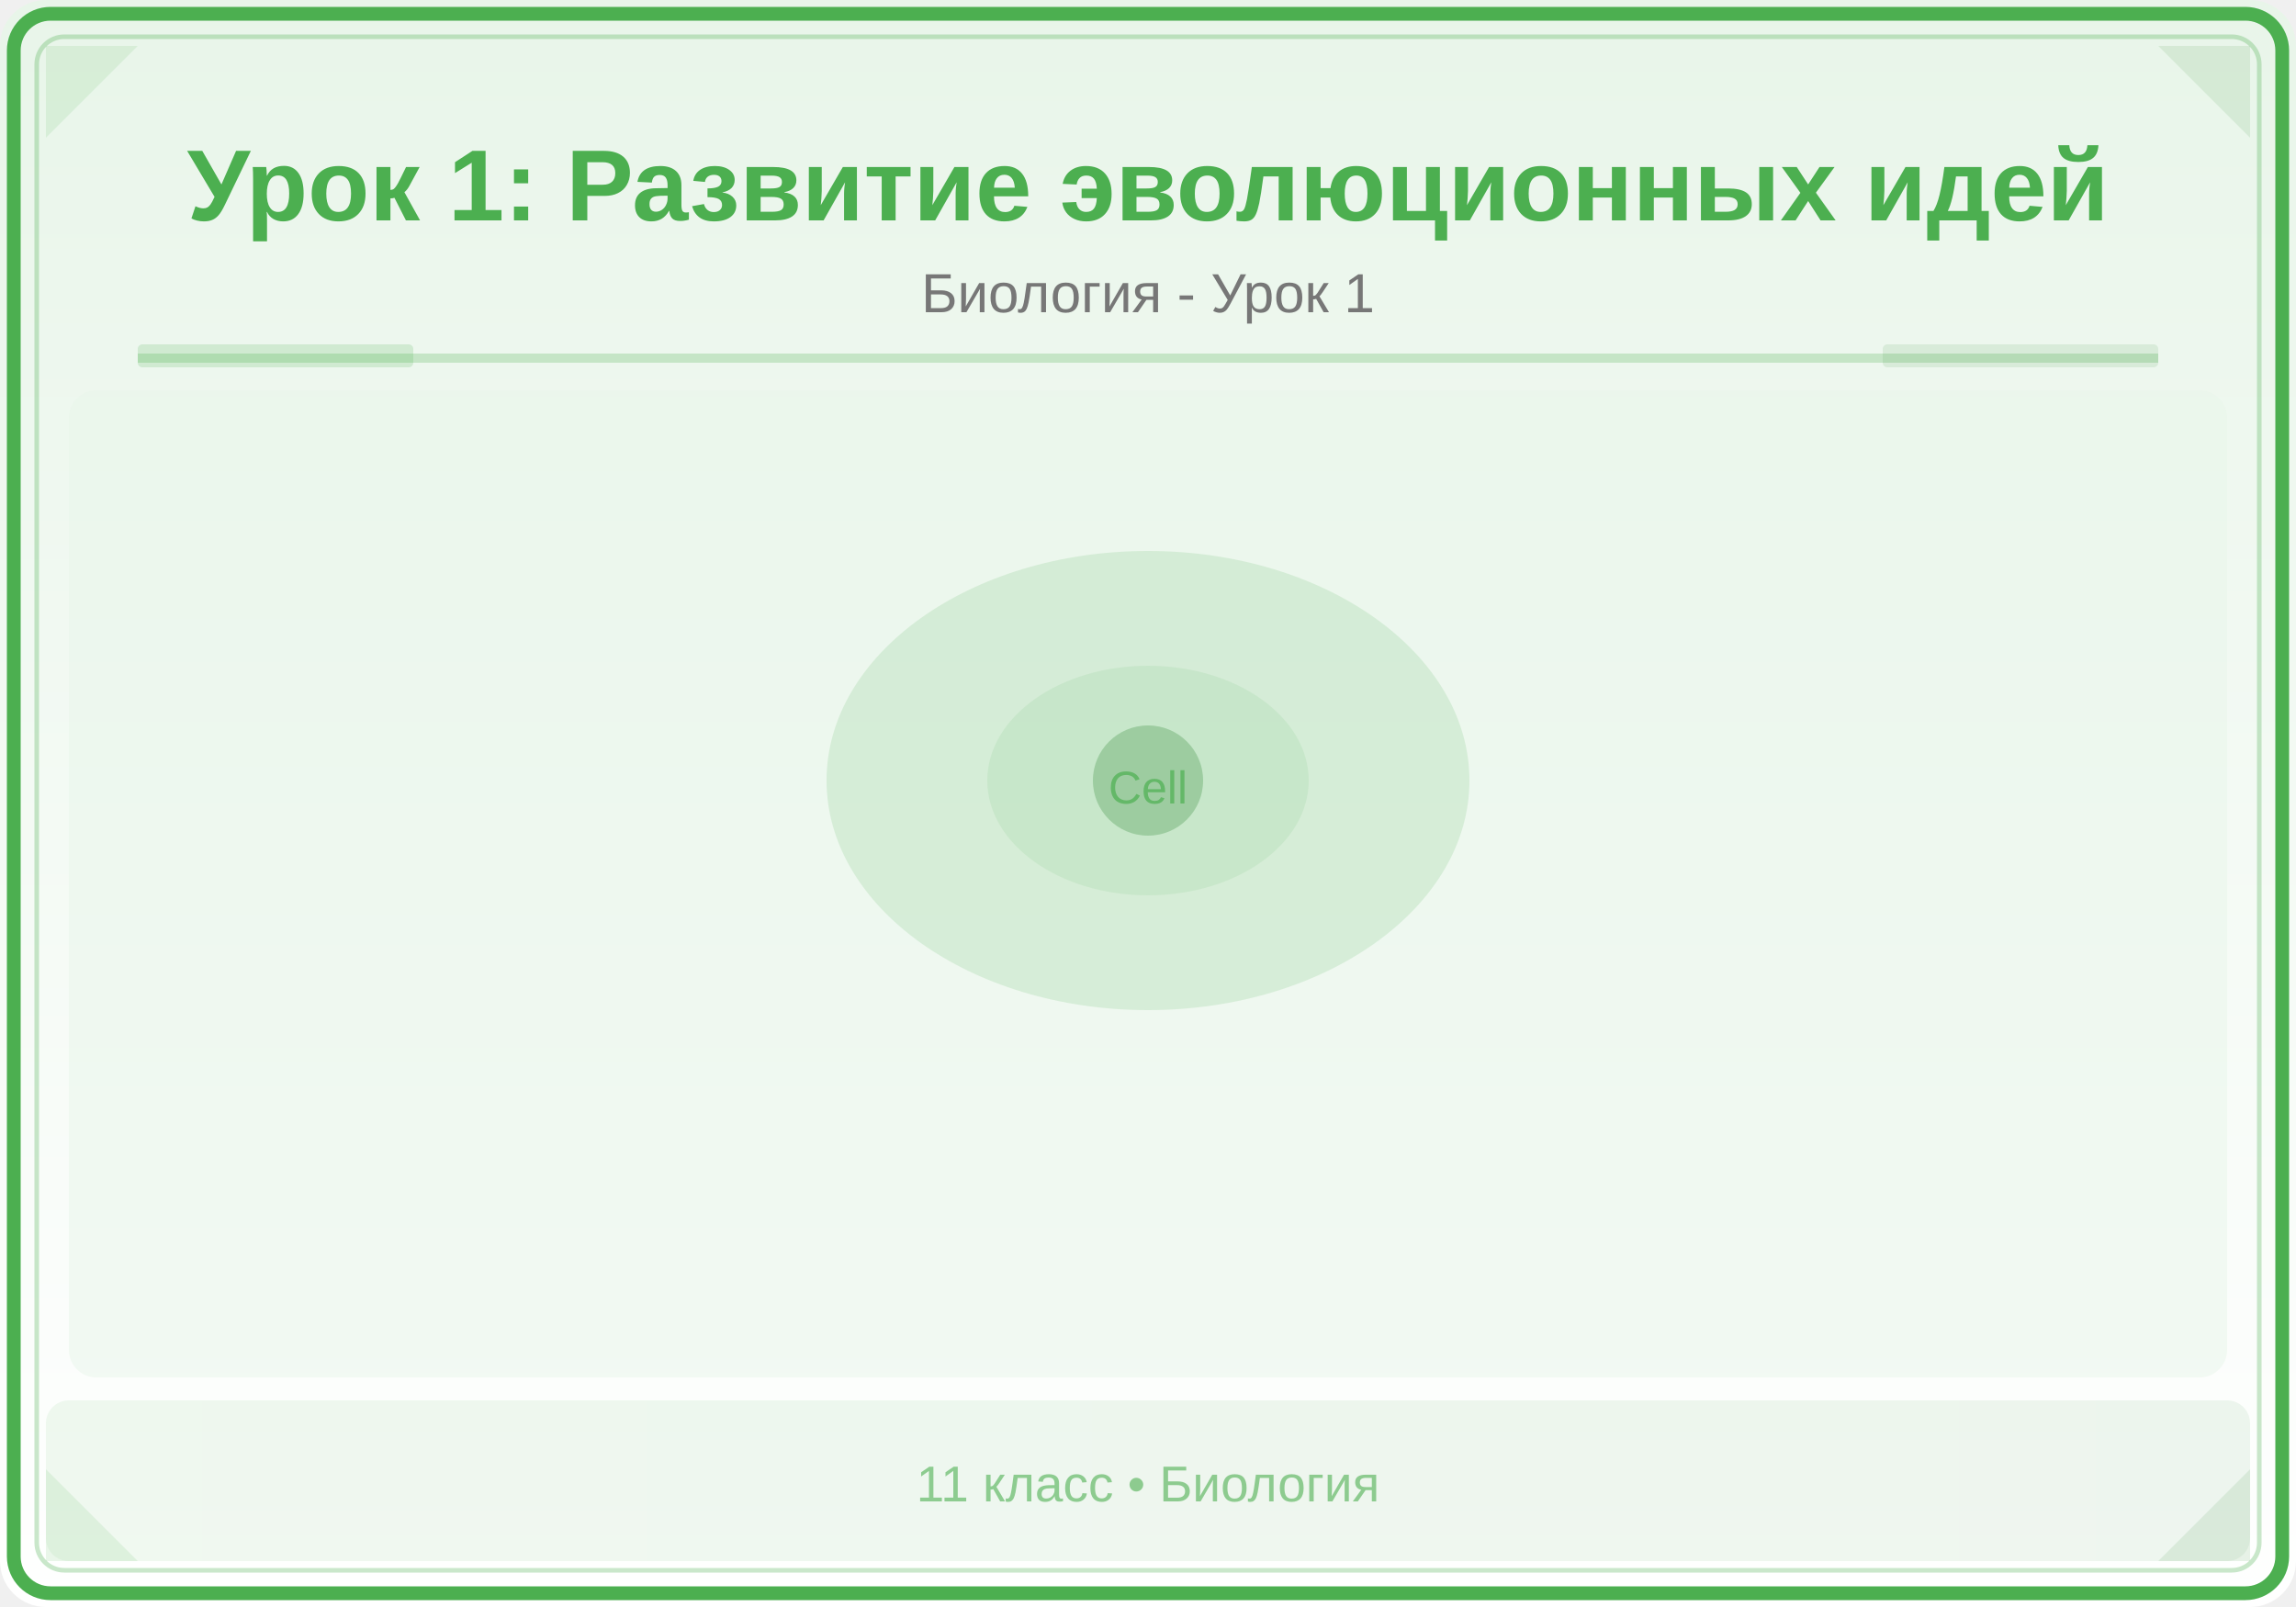
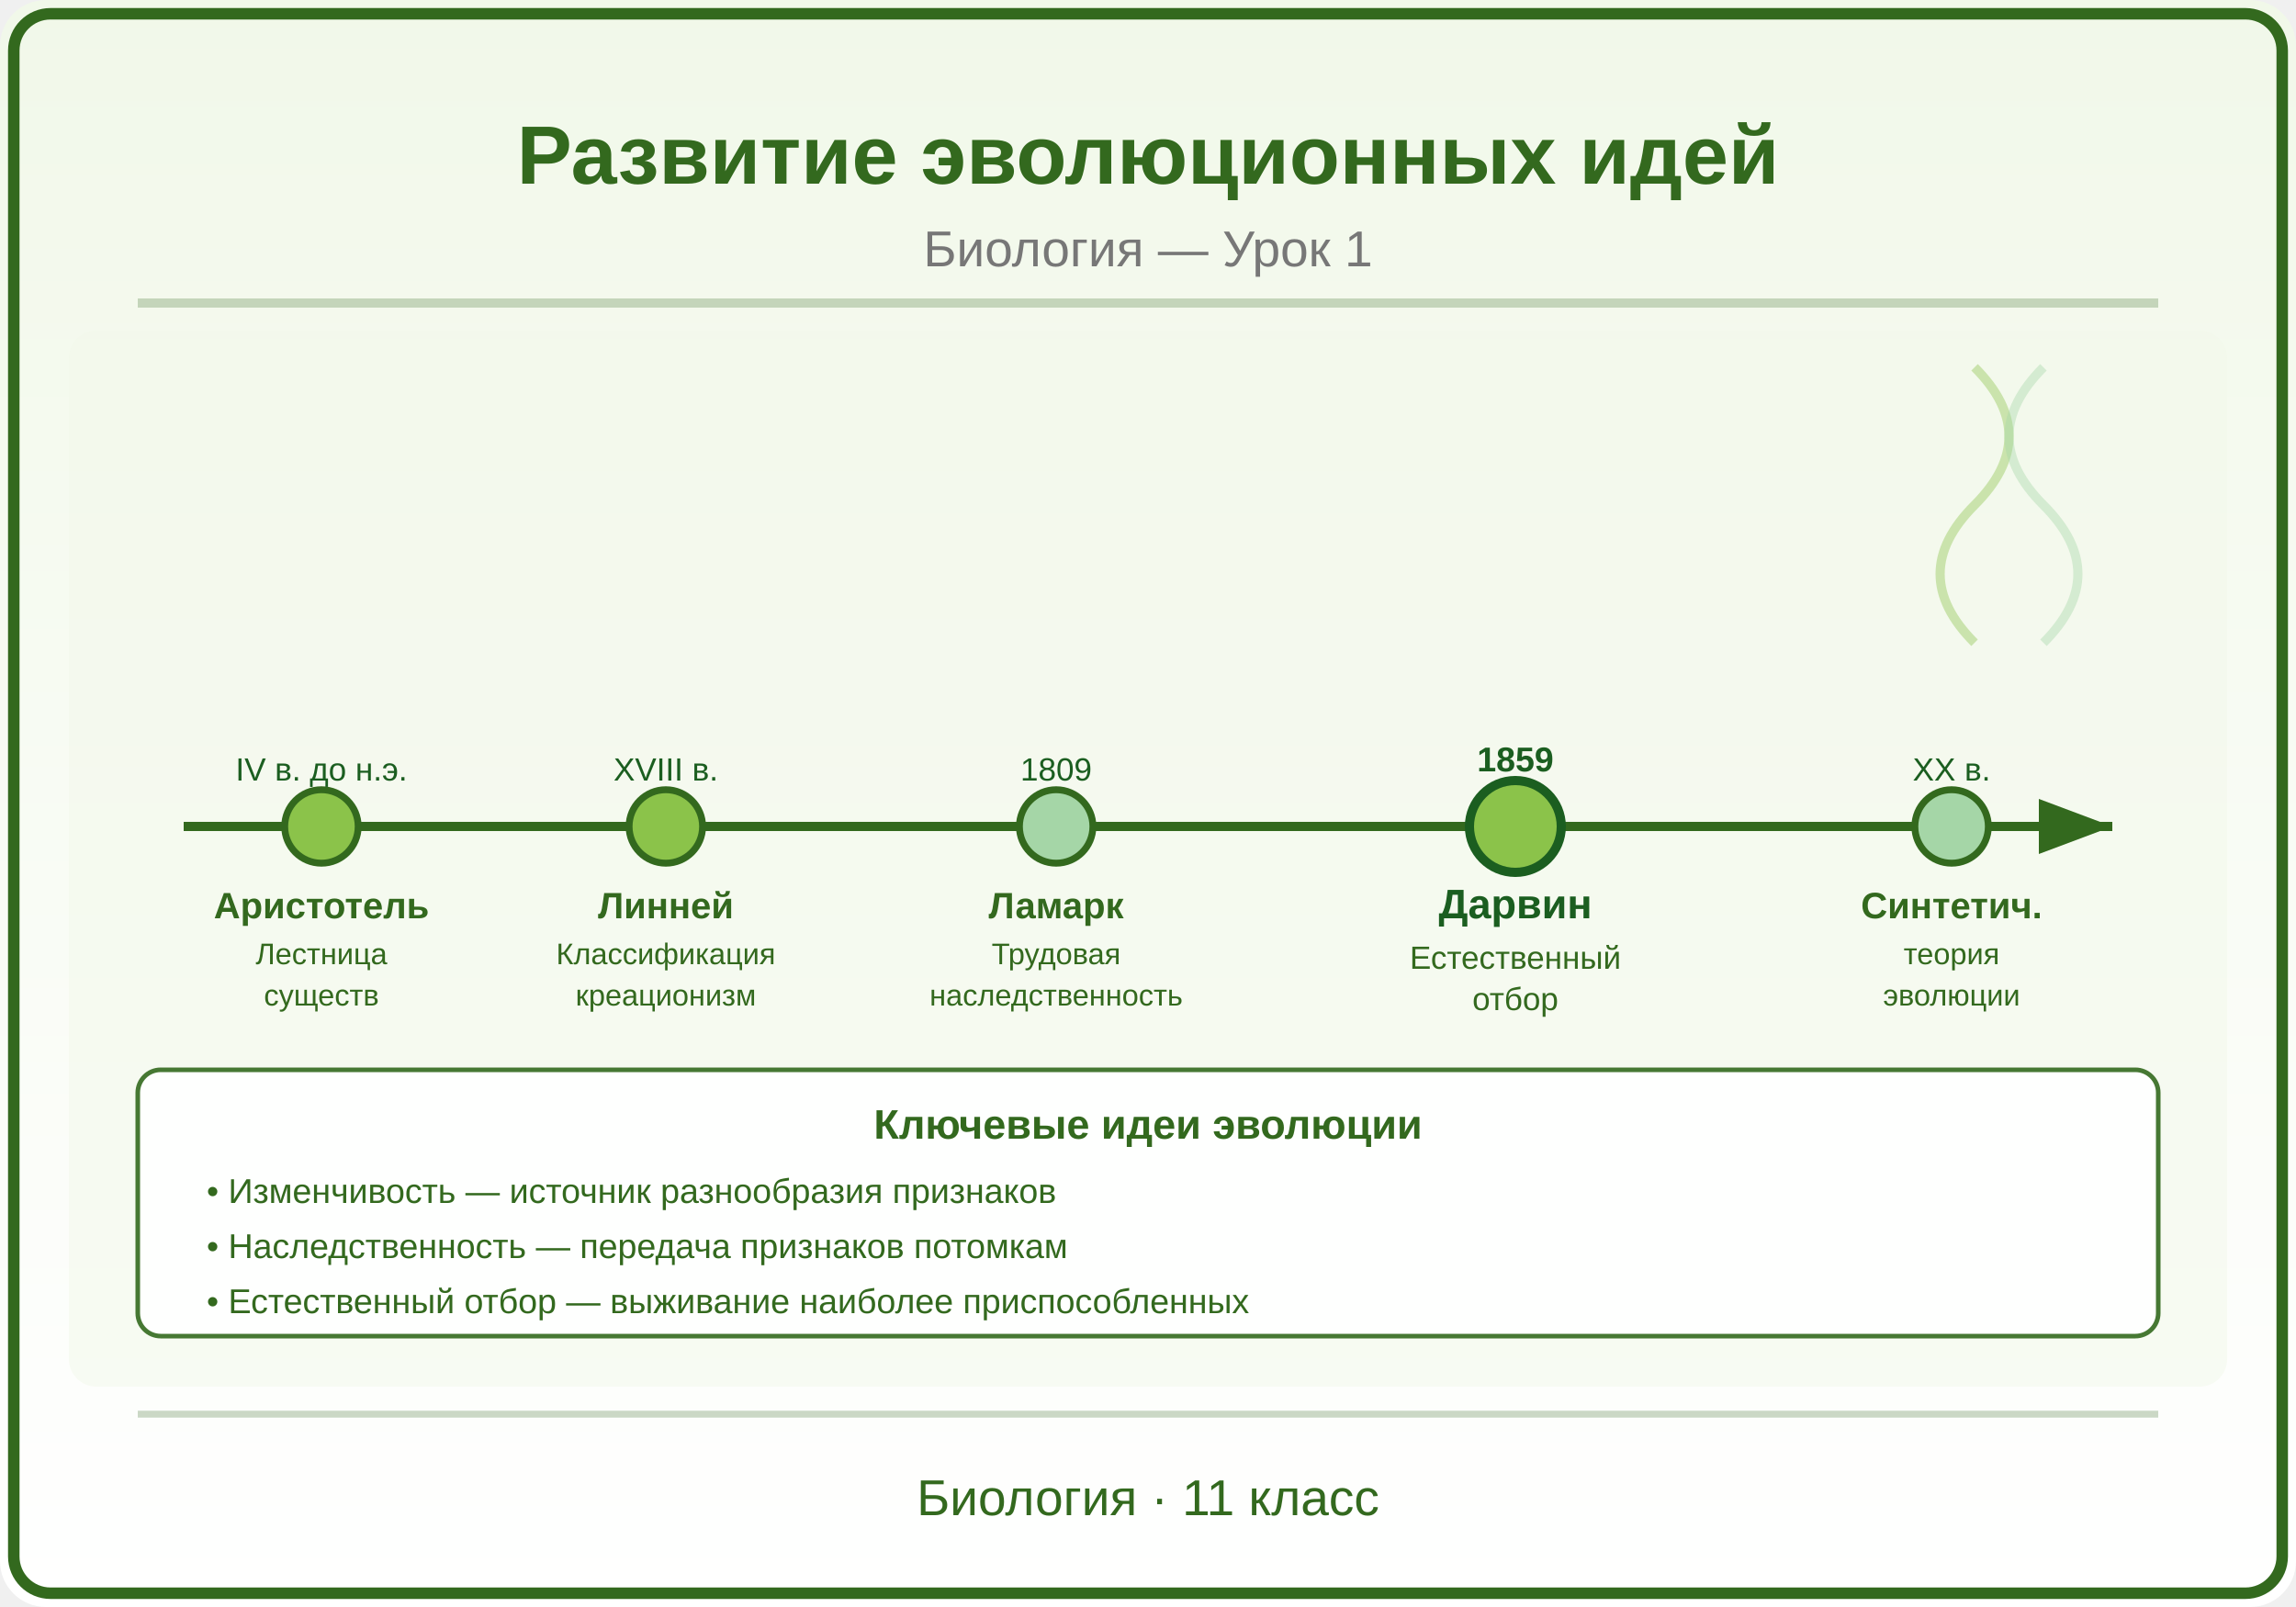
<svg xmlns="http://www.w3.org/2000/svg" viewBox="0 0 500 350">
  <defs>
    <linearGradient id="bg" x1="0" y1="0" x2="0" y2="1">
-       <stop offset="0%" stop-color="#E8F5E9" />
+       <stop offset="0%" stop-color="#F1F8E9" />
      <stop offset="100%" stop-color="#FFFFFF" />
    </linearGradient>
-     <linearGradient id="panel" x1="0" y1="0" x2="1" y2="0">
-       <stop offset="0%" stop-color="#4CAF50" />
-       <stop offset="100%" stop-color="#388E3C" />
+     <linearGradient id="hdr" x1="0" y1="0" x2="1" y2="0">
+       <stop offset="0%" stop-color="#33691E" />
+       <stop offset="100%" stop-color="#558B2F" />
    </linearGradient>
  </defs>
  <rect width="500" height="350" fill="url(#bg)" rx="10" />
-   <rect x="3" y="3" width="494" height="344" rx="8" fill="none" stroke="#4CAF50" stroke-width="3" />
-   <rect x="8" y="8" width="484" height="334" rx="6" fill="none" stroke="#4CAF50" stroke-width="1" opacity="0.3" />
-   <polygon points="10,10 30,10 10,30" fill="#4CAF50" opacity="0.12" />
-   <polygon points="490,10 470,10 490,30" fill="#388E3C" opacity="0.12" />
-   <polygon points="10,340 30,340 10,320" fill="#4CAF50" opacity="0.12" />
-   <polygon points="490,340 470,340 490,320" fill="#388E3C" opacity="0.12" />
-   <text x="250" y="48" font-family="Arial,sans-serif" font-size="22" font-weight="bold" fill="#4CAF50" text-anchor="middle">Урок 1: Развитие эволюционных идей</text>
-   <text x="250" y="68" font-family="Arial,sans-serif" font-size="12" fill="#777" text-anchor="middle">Биология - Урок 1</text>
-   <line x1="30" y1="78" x2="470" y2="78" stroke="#4CAF50" stroke-width="2" opacity="0.25" />
-   <rect x="30" y="75" width="60" height="5" fill="#4CAF50" opacity="0.18" rx="1" />
-   <rect x="410" y="75" width="60" height="5" fill="#388E3C" opacity="0.12" rx="1" />
+   <rect x="3" y="3" width="494" height="344" rx="8" fill="none" stroke="#33691E" stroke-width="2.5" />
+   <text x="250" y="40" font-family="Arial,sans-serif" font-size="18" font-weight="bold" fill="#33691E" text-anchor="middle">Развитие эволюционных идей</text>
+   <text x="250" y="58" font-family="Arial,sans-serif" font-size="11" fill="#777" text-anchor="middle">Биология — Урок 1</text>
+   <line x1="30" y1="66" x2="470" y2="66" stroke="#33691E" stroke-width="2" opacity="0.25" />
  <clipPath id="ill">
-     <rect x="15" y="85" width="470" height="215" rx="6" />
+     <rect x="15" y="72" width="470" height="230" rx="6" />
  </clipPath>
  <g clip-path="url(#ill)">
-     <rect x="15" y="85" width="470" height="215" fill="#E8F5E9" opacity="0.5" />
-     <ellipse cx="250" cy="170" rx="70" ry="50" fill="#4CAF50" opacity="0.15" />
-     <ellipse cx="250" cy="170" rx="35" ry="25" fill="#4CAF50" opacity="0.1" />
-     <circle cx="250" cy="170" r="12" fill="#388E3C" opacity="0.3" />
-     <text x="250" y="175" font-family="Arial,sans-serif" font-size="10" fill="#4CAF50" text-anchor="middle" opacity="0.7">Cell</text>
+     <rect x="15" y="72" width="470" height="230" fill="#F1F8E9" opacity="0.5" />
+     <line x1="40" y1="180" x2="460" y2="180" stroke="#33691E" stroke-width="2" marker-end="url(#arrowhead)" />
+     <defs>
+       <marker id="arrowhead" markerWidth="8" markerHeight="6" refX="8" refY="3" orient="auto">
+         <polygon points="0 0, 8 3, 0 6" fill="#33691E" />
+       </marker>
+     </defs>
+     <circle cx="70" cy="180" r="8" fill="#8BC34A" stroke="#33691E" stroke-width="1.5" />
+     <text x="70" y="170" font-family="Arial,sans-serif" font-size="7" fill="#1B5E20" text-anchor="middle">IV в. до н.э.</text>
+     <text x="70" y="200" font-family="Arial,sans-serif" font-size="8" font-weight="bold" fill="#33691E" text-anchor="middle">Аристотель</text>
+     <text x="70" y="210" font-family="Arial,sans-serif" font-size="6.5" fill="#33691E" text-anchor="middle">Лестница</text>
+     <text x="70" y="219" font-family="Arial,sans-serif" font-size="6.5" fill="#33691E" text-anchor="middle">существ</text>
+     <circle cx="145" cy="180" r="8" fill="#8BC34A" stroke="#33691E" stroke-width="1.5" />
+     <text x="145" y="170" font-family="Arial,sans-serif" font-size="7" fill="#1B5E20" text-anchor="middle">XVIII в.</text>
+     <text x="145" y="200" font-family="Arial,sans-serif" font-size="8" font-weight="bold" fill="#33691E" text-anchor="middle">Линней</text>
+     <text x="145" y="210" font-family="Arial,sans-serif" font-size="6.5" fill="#33691E" text-anchor="middle">Классификация</text>
+     <text x="145" y="219" font-family="Arial,sans-serif" font-size="6.5" fill="#33691E" text-anchor="middle">креационизм</text>
+     <circle cx="230" cy="180" r="8" fill="#A5D6A7" stroke="#33691E" stroke-width="1.5" />
+     <text x="230" y="170" font-family="Arial,sans-serif" font-size="7" fill="#1B5E20" text-anchor="middle">1809</text>
+     <text x="230" y="200" font-family="Arial,sans-serif" font-size="8" font-weight="bold" fill="#33691E" text-anchor="middle">Ламарк</text>
+     <text x="230" y="210" font-family="Arial,sans-serif" font-size="6.5" fill="#33691E" text-anchor="middle">Трудовая</text>
+     <text x="230" y="219" font-family="Arial,sans-serif" font-size="6.5" fill="#33691E" text-anchor="middle">наследственность</text>
+     <circle cx="330" cy="180" r="10" fill="#8BC34A" stroke="#1B5E20" stroke-width="2" />
+     <text x="330" y="168" font-family="Arial,sans-serif" font-size="7.5" font-weight="bold" fill="#1B5E20" text-anchor="middle">1859</text>
+     <text x="330" y="200" font-family="Arial,sans-serif" font-size="9" font-weight="bold" fill="#1B5E20" text-anchor="middle">Дарвин</text>
+     <text x="330" y="211" font-family="Arial,sans-serif" font-size="7" fill="#33691E" text-anchor="middle">Естественный</text>
+     <text x="330" y="220" font-family="Arial,sans-serif" font-size="7" fill="#33691E" text-anchor="middle">отбор</text>
+     <circle cx="425" cy="180" r="8" fill="#A5D6A7" stroke="#33691E" stroke-width="1.5" />
+     <text x="425" y="170" font-family="Arial,sans-serif" font-size="7" fill="#1B5E20" text-anchor="middle">XX в.</text>
+     <text x="425" y="200" font-family="Arial,sans-serif" font-size="8" font-weight="bold" fill="#33691E" text-anchor="middle">Синтетич.</text>
+     <text x="425" y="210" font-family="Arial,sans-serif" font-size="6.5" fill="#33691E" text-anchor="middle">теория</text>
+     <text x="425" y="219" font-family="Arial,sans-serif" font-size="6.5" fill="#33691E" text-anchor="middle">эволюции</text>
+     <rect x="30" y="233" width="440" height="58" rx="5" fill="white" stroke="#33691E" stroke-width="1" opacity="0.9" />
+     <text x="250" y="248" font-family="Arial,sans-serif" font-size="9" font-weight="bold" fill="#33691E" text-anchor="middle">Ключевые идеи эволюции</text>
+     <text x="45" y="262" font-family="Arial,sans-serif" font-size="7.5" fill="#33691E">• Изменчивость — источник разнообразия признаков</text>
+     <text x="45" y="274" font-family="Arial,sans-serif" font-size="7.5" fill="#33691E">• Наследственность — передача признаков потомкам</text>
+     <text x="45" y="286" font-family="Arial,sans-serif" font-size="7.5" fill="#33691E">• Естественный отбор — выживание наиболее приспособленных</text>
+     <path d="M430,80 Q445,95 430,110 Q415,125 430,140" fill="none" stroke="#8BC34A" stroke-width="2" opacity="0.4" />
+     <path d="M445,80 Q430,95 445,110 Q460,125 445,140" fill="none" stroke="#A5D6A7" stroke-width="2" opacity="0.4" />
  </g>
-   <rect x="10" y="305" width="480" height="35" fill="url(#panel)" opacity="0.08" rx="5" />
-   <text x="250" y="327" font-family="Arial,sans-serif" font-size="11" fill="#4CAF50" text-anchor="middle" opacity="0.6">11 класс • Биология</text>
+   <line x1="30" y1="308" x2="470" y2="308" stroke="#33691E" stroke-width="1.5" opacity="0.25" />
+   <text x="250" y="330" font-family="Arial,sans-serif" font-size="11" fill="#33691E" text-anchor="middle">Биология · 11 класс</text>
</svg>
